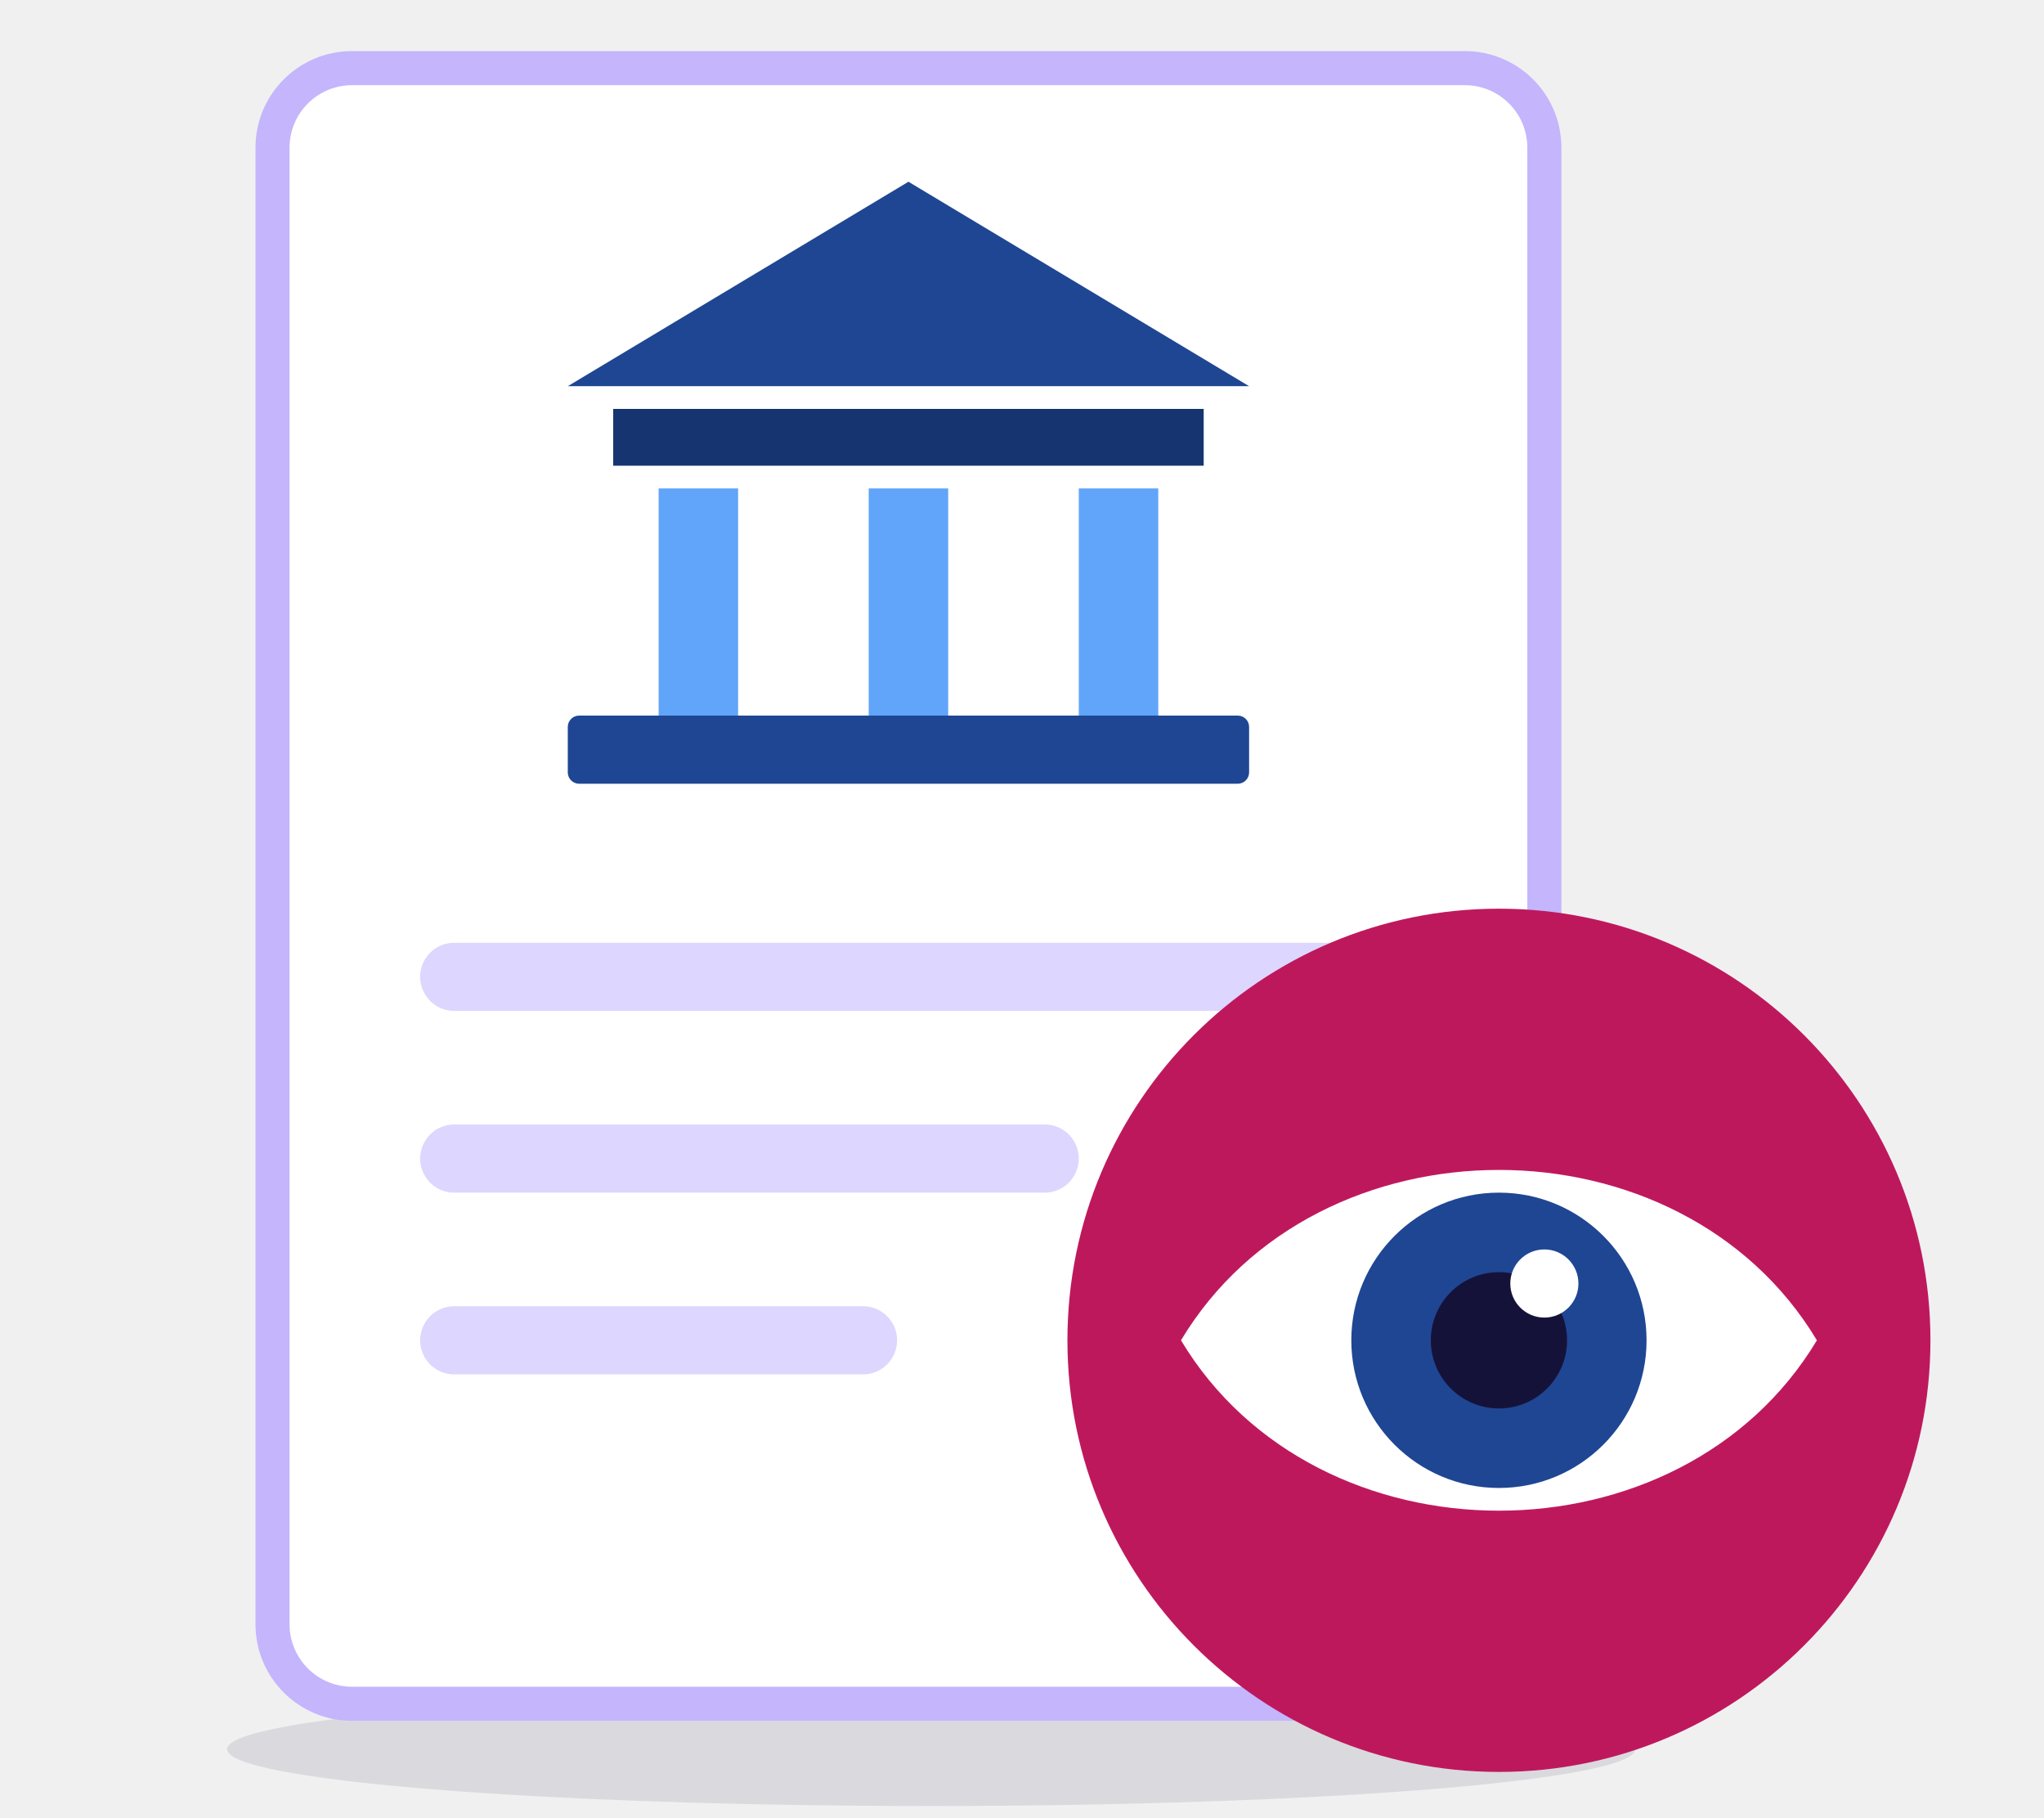
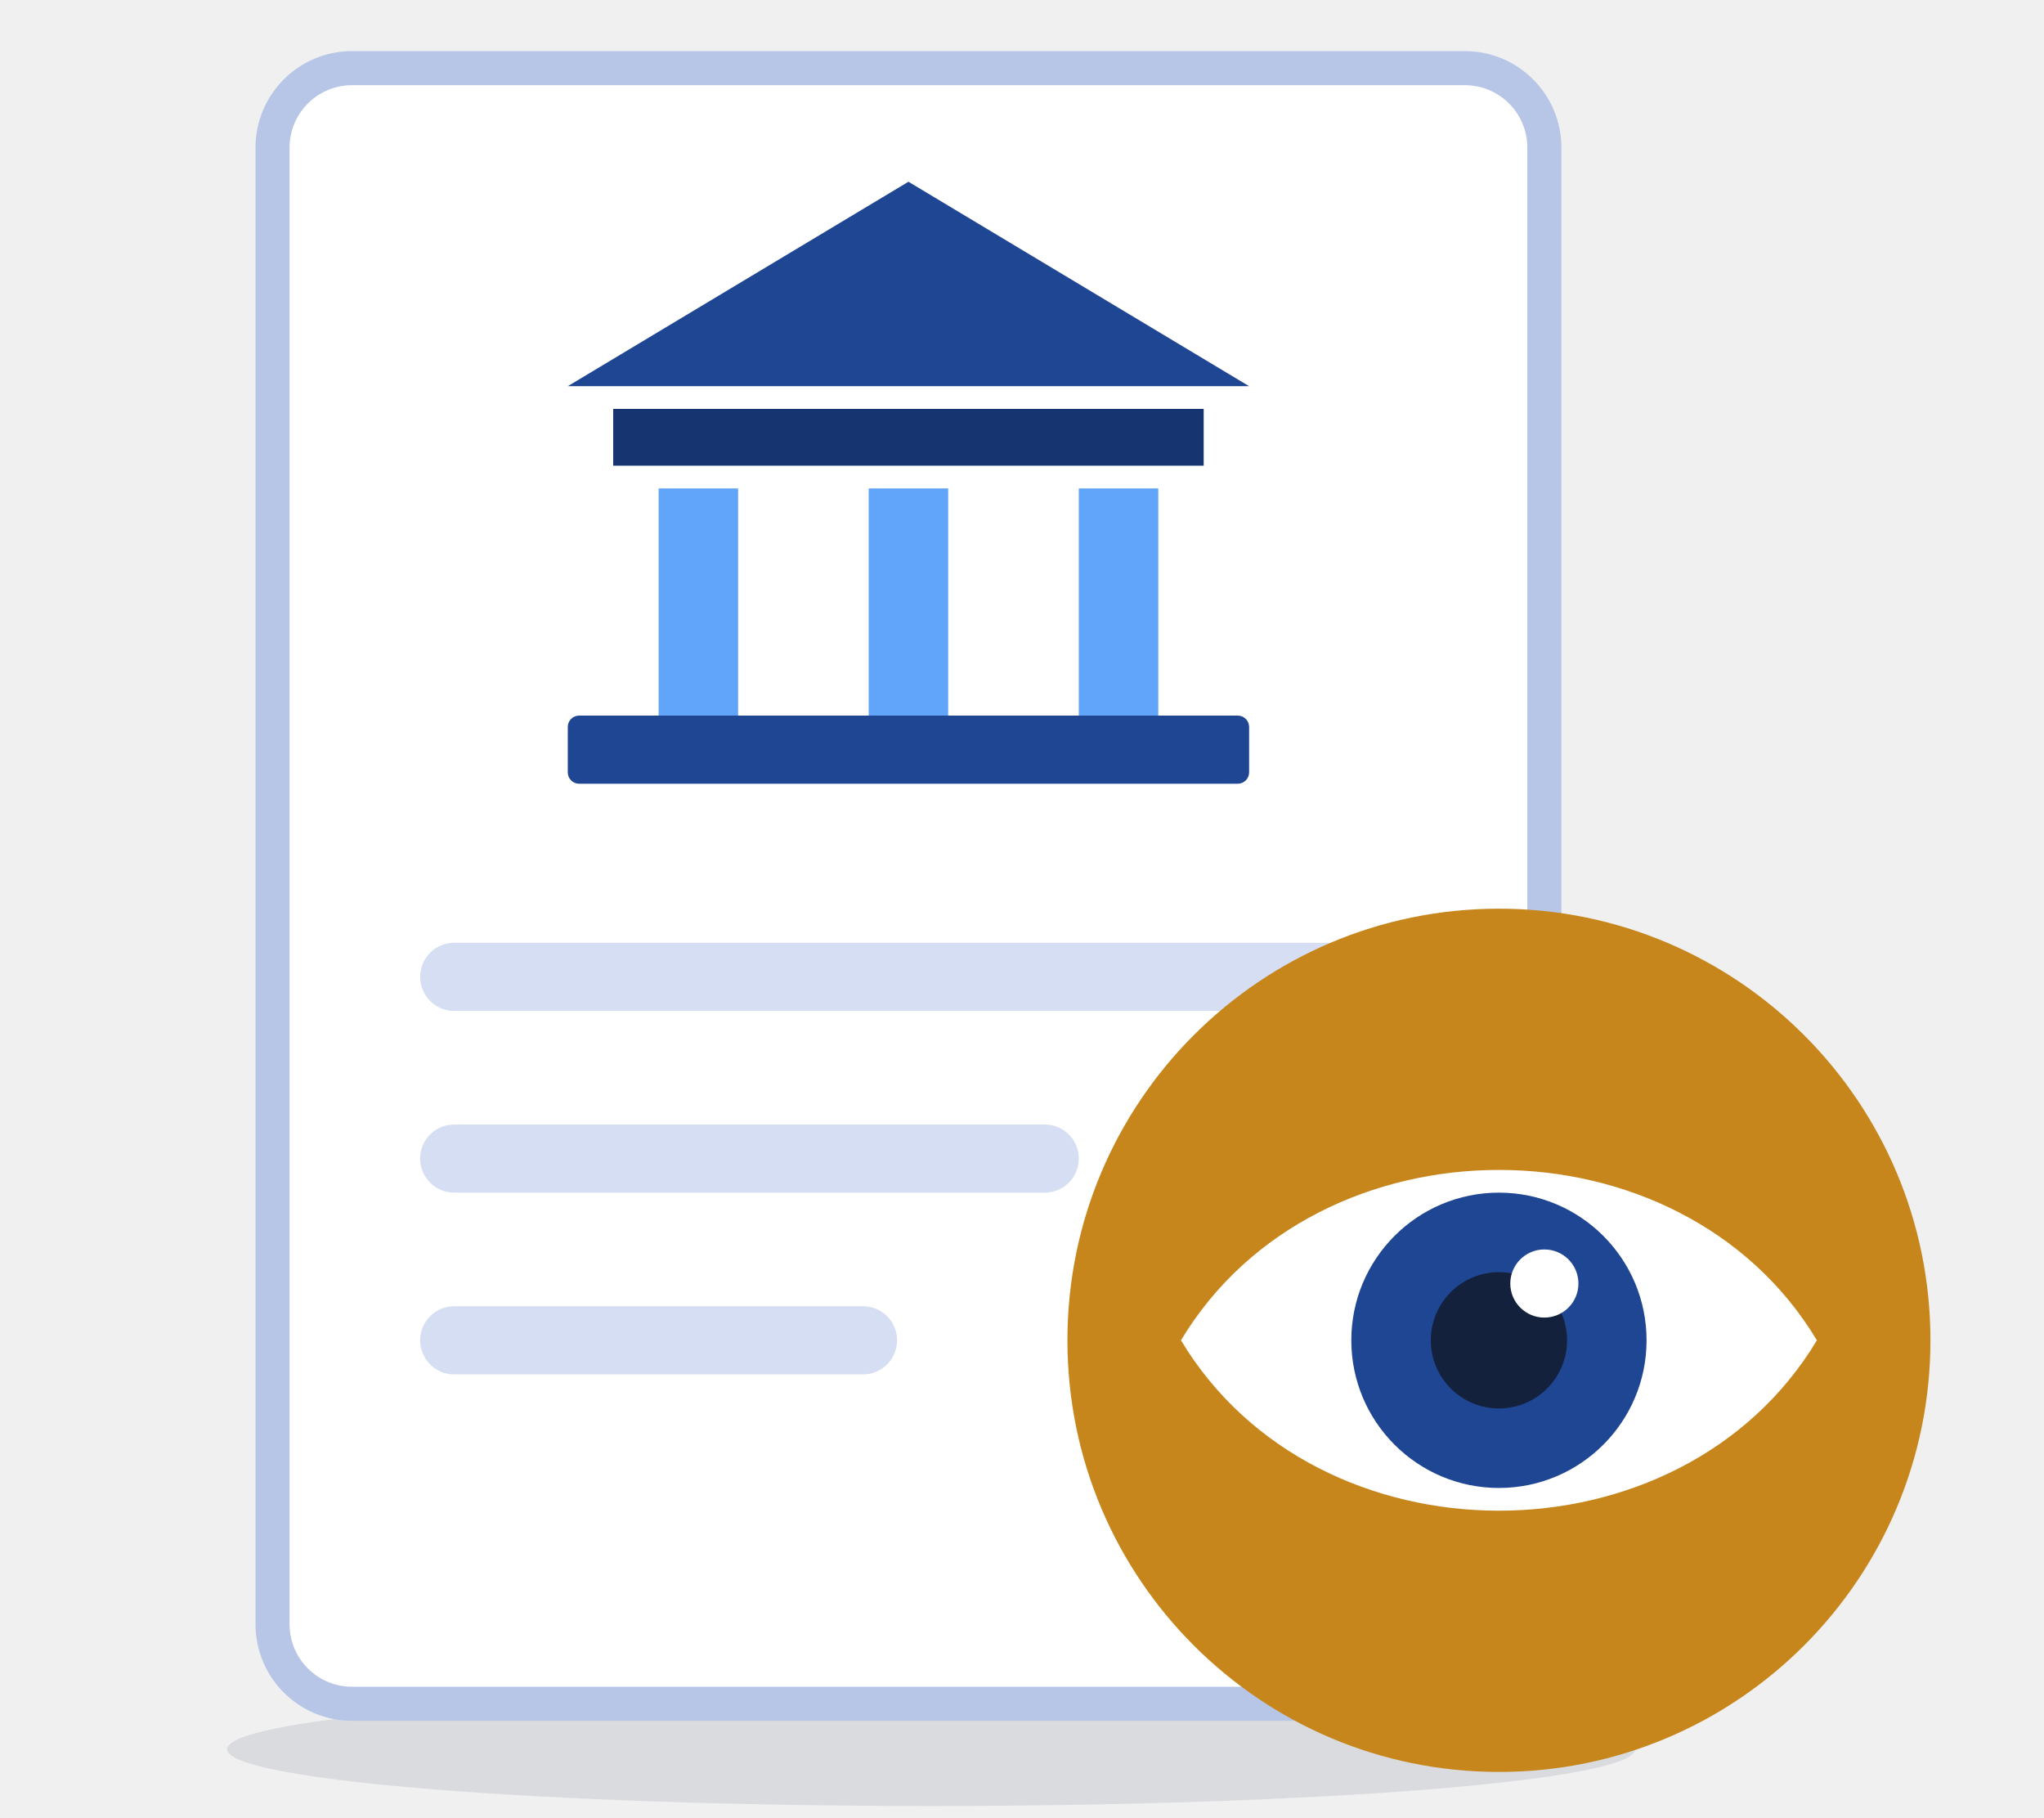
<svg xmlns="http://www.w3.org/2000/svg" viewBox="0 0 180 160">
-   <ellipse cx="82" cy="154" rx="62" ry="5" fill="#15123a" opacity=".1" />
-   <rect x="24" y="6" width="112" height="144" rx="7" fill="#fff" stroke="#c4b5fd" stroke-width="3" />
+   <ellipse cx="82" cy="154" rx="62" ry="5" fill="#14213d" opacity=".1" />
+   <rect x="24" y="6" width="112" height="144" rx="7" fill="#fff" stroke="#b7c6e6" stroke-width="3" />
  <path d="M50 34L80 16L110 34Z" fill="#1f4693" />
  <rect x="54" y="36" width="52" height="5" fill="#16346f" />
  <g fill="#60a5fa">
    <rect x="58" y="43" width="7" height="20" />
    <rect x="76.5" y="43" width="7" height="20" />
    <rect x="95" y="43" width="7" height="20" />
  </g>
  <rect x="50" y="63" width="60" height="6" rx="1" fill="#1f4693" />
-   <g stroke-linecap="round" stroke-width="6" stroke="#ddd6fe">
+   <g stroke-linecap="round" stroke-width="6" stroke="#d5def2">
    <path d="M40 86H120M40 102H92M40 118H76" />
  </g>
-   <circle cx="132" cy="118" r="38" fill="#be185d" />
+   <circle cx="132" cy="118" r="38" fill="#c7861c" />
  <path d="M104 118C116 98 148 98 160 118C148 138 116 138 104 118Z" fill="#fff" />
  <circle cx="132" cy="118" r="13" fill="#1f4693" />
-   <circle cx="132" cy="118" r="6" fill="#15123a" />
+   <circle cx="132" cy="118" r="6" fill="#14213d" />
  <circle cx="136" cy="113" r="3" fill="#fff" />
</svg>
